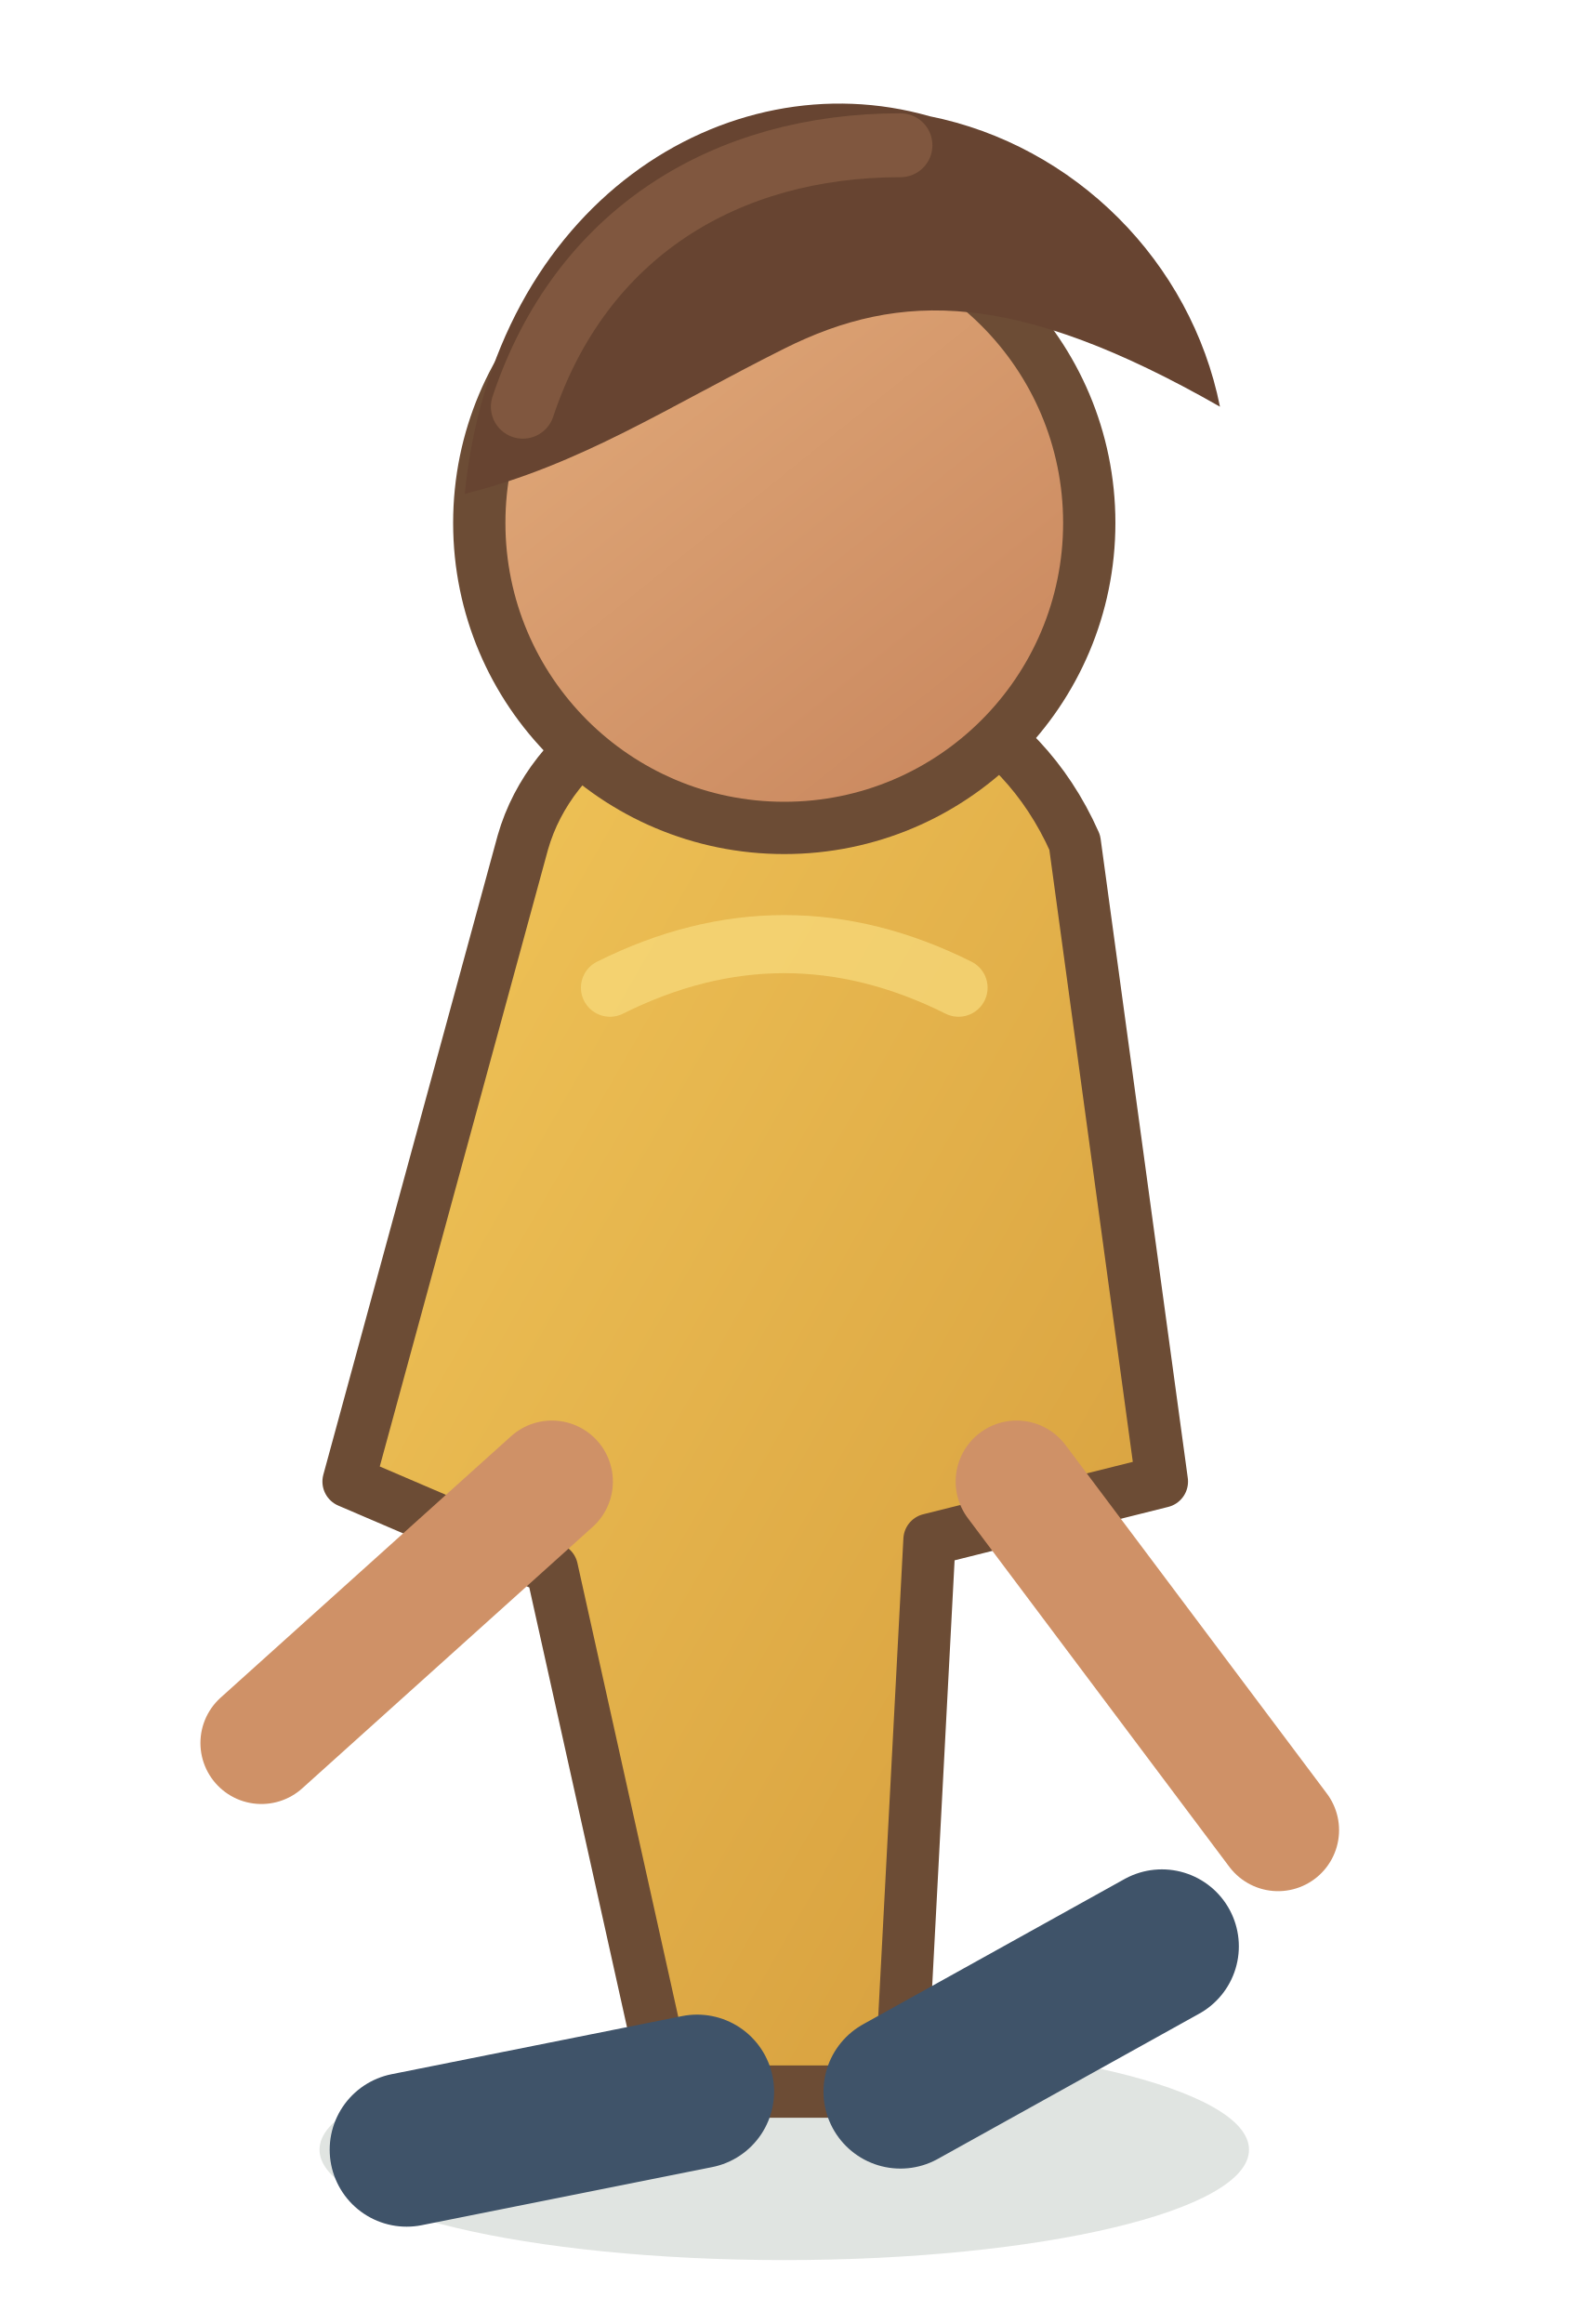
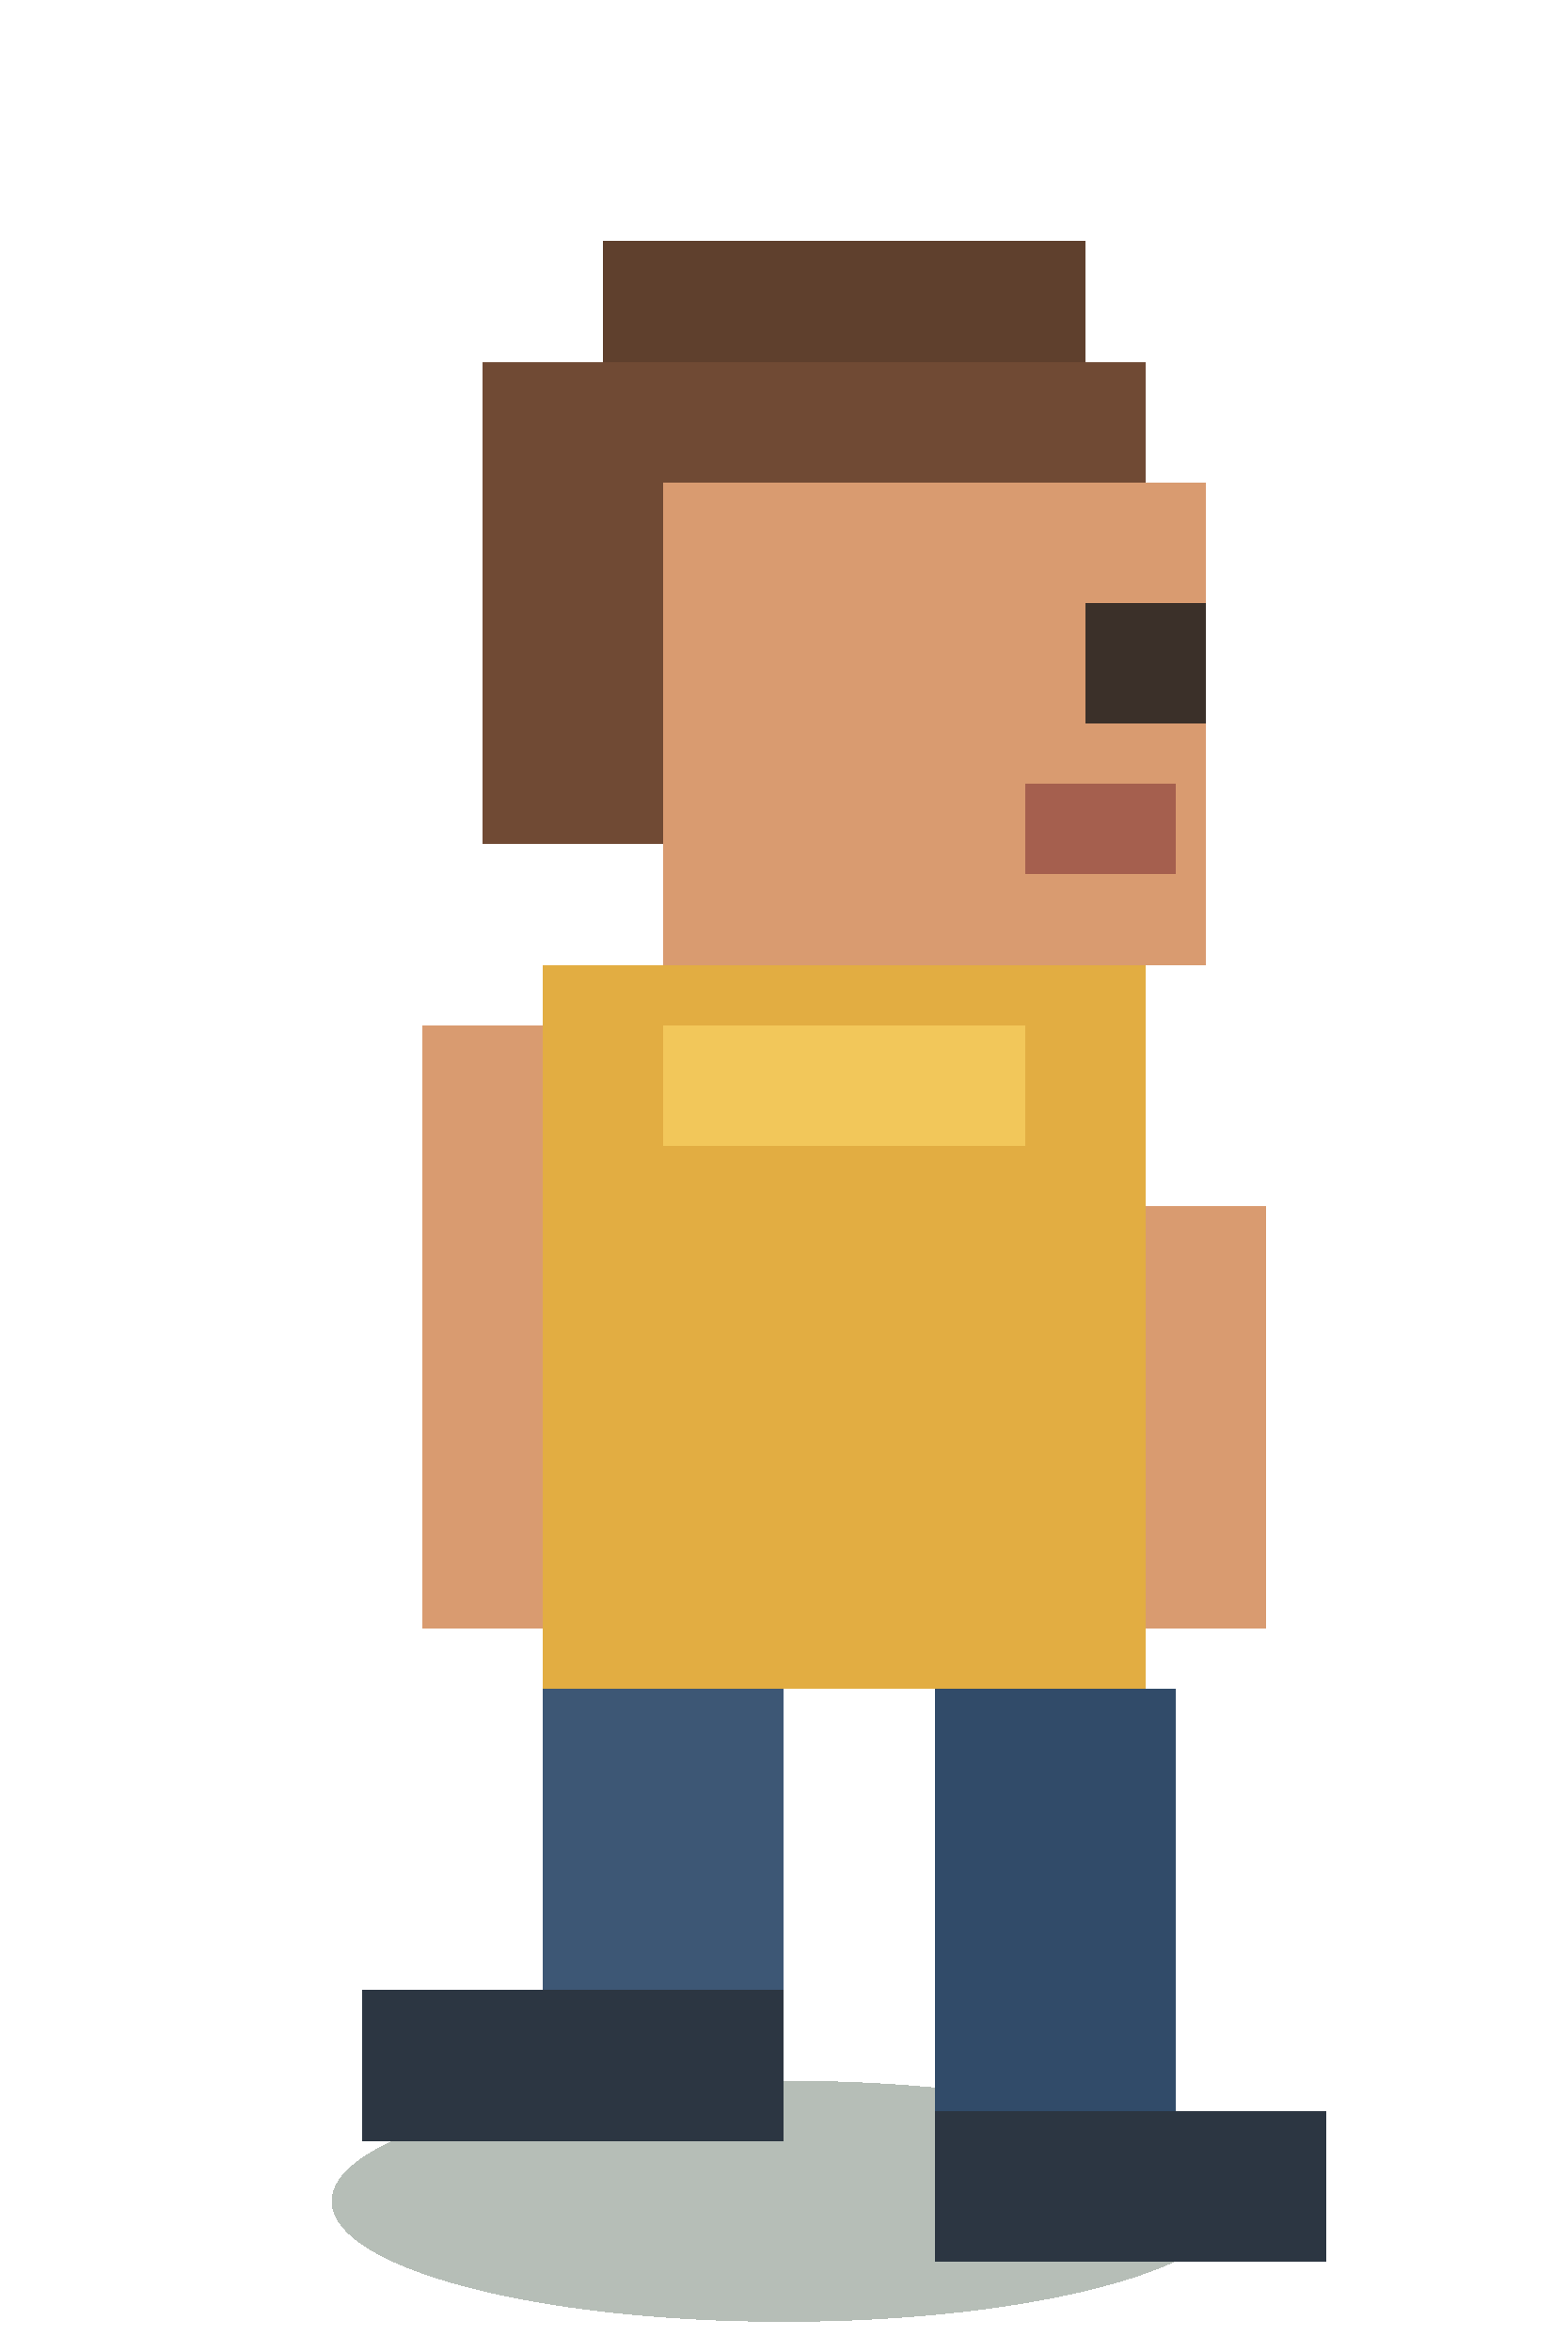
- <svg xmlns="http://www.w3.org/2000/svg" width="54" height="80" viewBox="0 0 54 80">
-   <defs>
-     <linearGradient id="shirt" x1="0" y1="0" x2="1" y2="1">
-       <stop stop-color="#f2c75a" />
-       <stop offset="1" stop-color="#d49b3b" />
-     </linearGradient>
-     <linearGradient id="skin" x1="0" y1="0" x2=".8" y2="1">
-       <stop stop-color="#e4ae7d" />
-       <stop offset="1" stop-color="#c9875e" />
-     </linearGradient>
-   </defs>
-   <ellipse cx="27" cy="74" rx="16" ry="3.8" fill="#324a35" opacity=".15" />
-   <path d="M18 29c2-7 15-9 19 0l3 22-8 2-1 19h-8l-4-18-7-3z" fill="url(#shirt)" stroke="#6c4c35" stroke-width="1.8" stroke-linejoin="round" />
-   <circle cx="27" cy="18" r="10.5" fill="url(#skin)" stroke="#6c4c35" stroke-width="1.8" />
-   <path d="M16 17c1-10 9-15 16-13 5 1 9 5 10 10-7-4-11-4-15-2-4 2-7 4-11 5z" fill="#674431" />
-   <path d="M18 14c2-6 7-9 13-9" fill="none" stroke="#8a6044" stroke-width="2.2" stroke-linecap="round" opacity=".7" />
-   <path d="M19 51l-10 9M35 51l9 12" stroke="#cf9167" stroke-width="4.2" stroke-linecap="round" />
-   <path d="M24 72l-10 2M31 72l9-5" stroke="#3f5369" stroke-width="5.3" stroke-linecap="round" />
-   <path d="M21 34c4-2 8-2 12 0" fill="none" stroke="#f8dc7d" stroke-width="2" stroke-linecap="round" opacity=".7" />
+ <svg xmlns="http://www.w3.org/2000/svg" width="52" height="78" viewBox="0 0 52 78" shape-rendering="crispEdges">
+   <ellipse cx="26" cy="73" rx="15" ry="4" fill="#2f4632" opacity=".35" />
+   <rect x="20" y="8" width="16" height="4" fill="#5f402d" />
+   <rect x="16" y="12" width="22" height="16" fill="#704a34" />
+   <rect x="22" y="16" width="18" height="16" fill="#d99b70" />
+   <rect x="36" y="20" width="4" height="4" fill="#3b3029" />
+   <rect x="34" y="26" width="5" height="3" fill="#a55f4e" />
+   <rect x="18" y="32" width="20" height="24" fill="#e2ad42" />
+   <rect x="22" y="34" width="12" height="4" fill="#f2c75a" />
+   <rect x="14" y="34" width="4" height="20" fill="#d99b70" />
+   <rect x="38" y="40" width="4" height="14" fill="#d99b70" />
+   <rect x="18" y="56" width="8" height="12" fill="#3d5775" />
+   <rect x="31" y="56" width="8" height="16" fill="#314b69" />
+   <rect x="12" y="66" width="14" height="5" fill="#2c3642" />
+   <rect x="31" y="70" width="13" height="5" fill="#2c3642" />
</svg>
